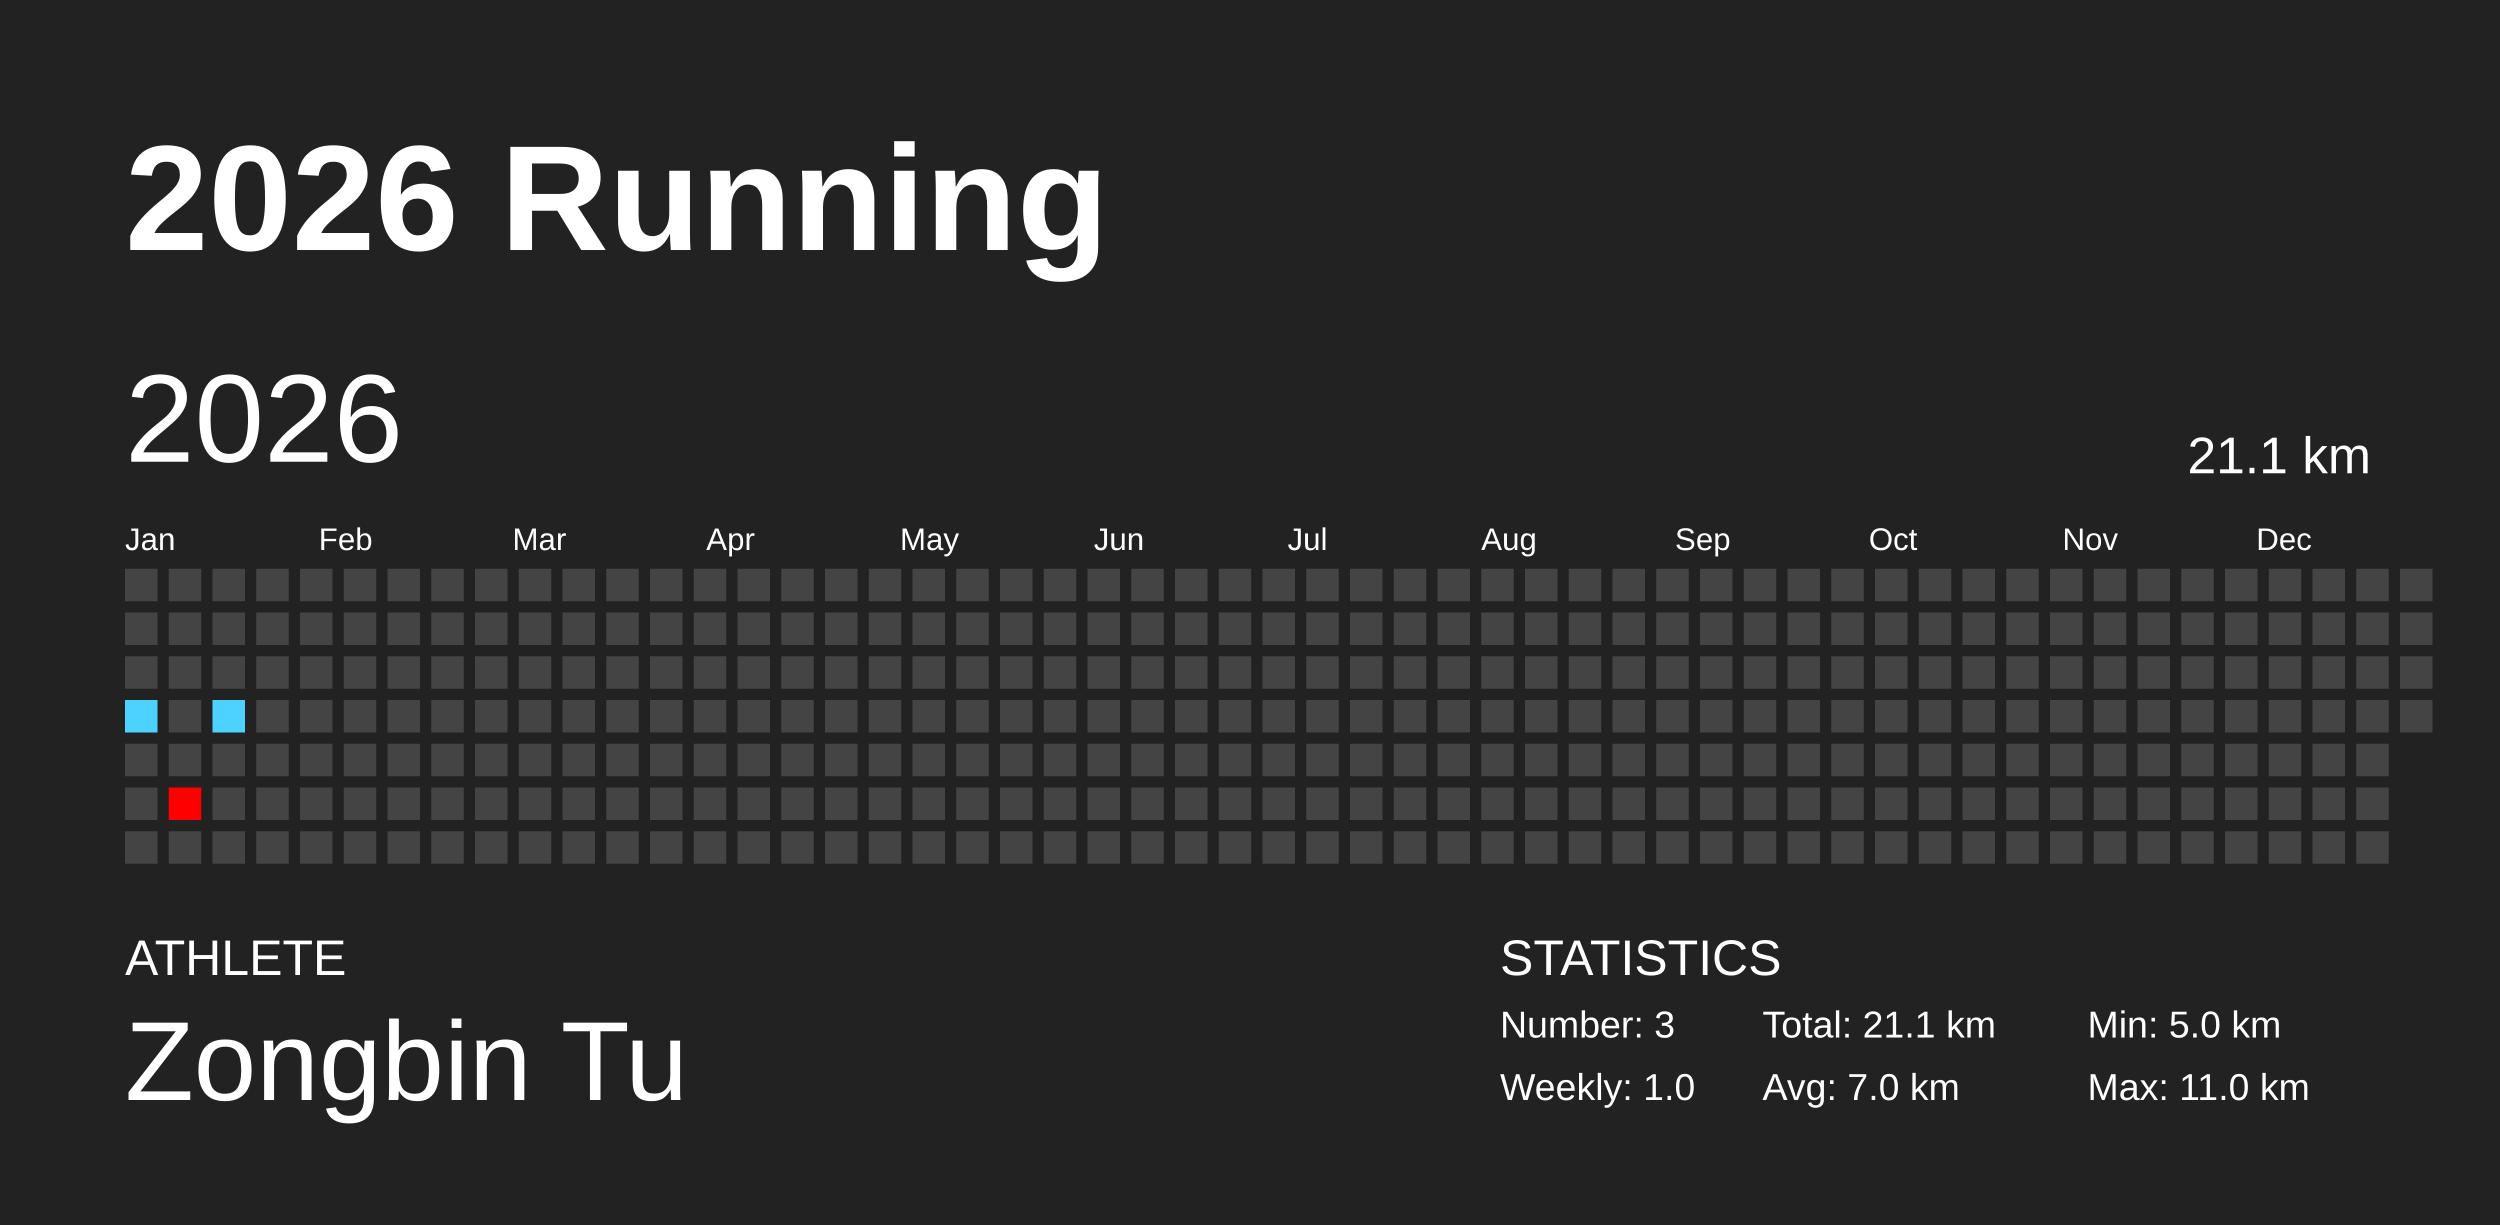
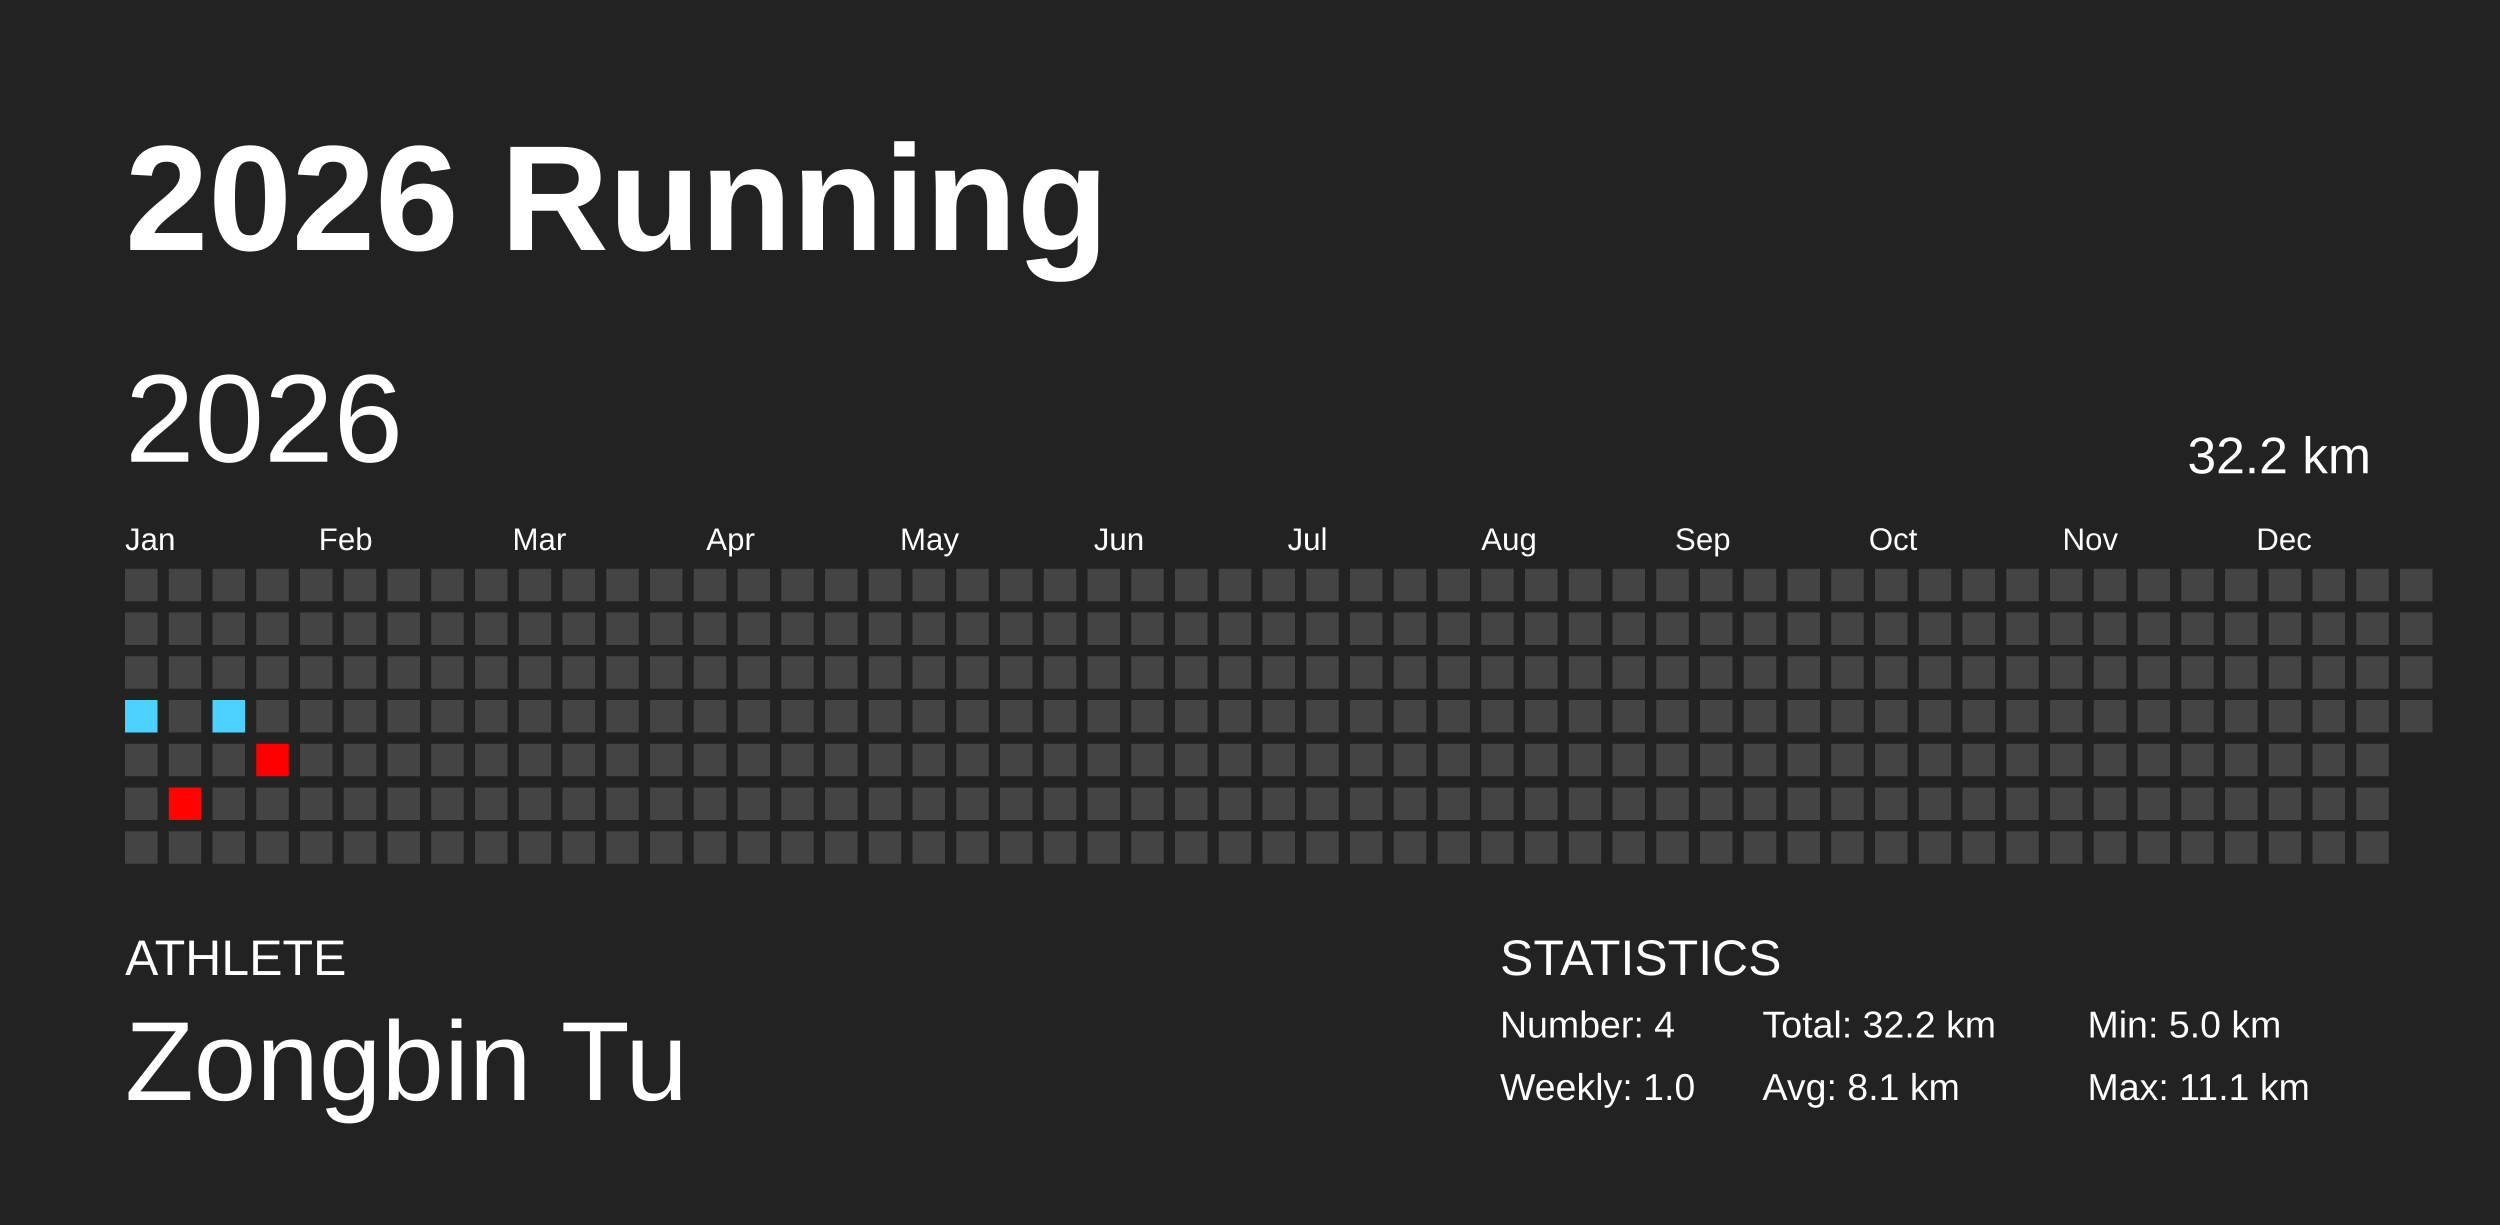
<svg xmlns="http://www.w3.org/2000/svg" baseProfile="full" height="98mm" version="1.1" viewBox="0,0,200,98" width="200mm">
  <defs />
  <rect fill="#222222" height="98" width="200" x="0" y="0" />
  <text fill="#FFFFFF" style="font-size:12px; font-family:Arial; font-weight:bold;" x="10" y="20">2026 Running</text>
  <text fill="#FFFFFF" style="font-size:4px; font-family:Arial" x="10" y="78">ATHLETE</text>
  <text fill="#FFFFFF" style="font-size:9px; font-family:Arial" x="10" y="88">Zongbin Tu</text>
  <text fill="#FFFFFF" style="font-size:4px; font-family:Arial" x="120" y="78">STATISTICS</text>
-   <text fill="#FFFFFF" style="font-size:3px; font-family:Arial" x="120" y="83">Number: 3</text>
+   <text fill="#FFFFFF" style="font-size:3px; font-family:Arial" x="120" y="83">Number: 4</text>
  <text fill="#FFFFFF" style="font-size:3px; font-family:Arial" x="120" y="88">Weekly: 1.0</text>
-   <text fill="#FFFFFF" style="font-size:3px; font-family:Arial" x="141" y="83">Total: 21.1 km</text>
-   <text fill="#FFFFFF" style="font-size:3px; font-family:Arial" x="141" y="88">Avg: 7.0 km</text>
+   <text fill="#FFFFFF" style="font-size:3px; font-family:Arial" x="141" y="83">Total: 32.2 km</text>
+   <text fill="#FFFFFF" style="font-size:3px; font-family:Arial" x="141" y="88">Avg: 8.1 km</text>
  <text fill="#FFFFFF" style="font-size:3px; font-family:Arial" x="167" y="83">Min: 5.0 km</text>
-   <text fill="#FFFFFF" style="font-size:3px; font-family:Arial" x="167" y="88">Max: 11.0 km</text>
+   <text fill="#FFFFFF" style="font-size:3px; font-family:Arial" x="167" y="88">Max: 11.1 km</text>
  <text dominant-baseline="hanging" fill="#FFFFFF" style="font-size:10.0px; font-family:Arial;" x="10" y="30">2026</text>
-   <text dominant-baseline="hanging" fill="#FFFFFF" style="font-size:4.125px; font-family:Arial;" x="175" y="35">21.1 km</text>
+   <text dominant-baseline="hanging" fill="#FFFFFF" style="font-size:4.125px; font-family:Arial;" x="175" y="35">32.2 km</text>
  <text fill="#FFFFFF" style="font-size:2.5px; font-family:Arial" x="10.0" y="44">Jan</text>
  <text fill="#FFFFFF" style="font-size:2.5px; font-family:Arial" x="25.5" y="44">Feb</text>
  <text fill="#FFFFFF" style="font-size:2.5px; font-family:Arial" x="41.0" y="44">Mar</text>
  <text fill="#FFFFFF" style="font-size:2.5px; font-family:Arial" x="56.5" y="44">Apr</text>
  <text fill="#FFFFFF" style="font-size:2.5px; font-family:Arial" x="72.0" y="44">May</text>
  <text fill="#FFFFFF" style="font-size:2.5px; font-family:Arial" x="87.5" y="44">Jun</text>
  <text fill="#FFFFFF" style="font-size:2.5px; font-family:Arial" x="103.0" y="44">Jul</text>
  <text fill="#FFFFFF" style="font-size:2.5px; font-family:Arial" x="118.5" y="44">Aug</text>
  <text fill="#FFFFFF" style="font-size:2.5px; font-family:Arial" x="134.0" y="44">Sep</text>
  <text fill="#FFFFFF" style="font-size:2.5px; font-family:Arial" x="149.5" y="44">Oct</text>
  <text fill="#FFFFFF" style="font-size:2.5px; font-family:Arial" x="165.0" y="44">Nov</text>
  <text fill="#FFFFFF" style="font-size:2.5px; font-family:Arial" x="180.5" y="44">Dec</text>
  <rect fill="#444444" height="2.6" width="2.6" x="10.0" y="45.5" />
  <rect fill="#444444" height="2.6" width="2.6" x="10.0" y="49.0" />
  <rect fill="#444444" height="2.6" width="2.6" x="10.0" y="52.5" />
  <rect fill="#4dd2ff" height="2.6" width="2.6" x="10.0" y="56.0" />
  <rect fill="#444444" height="2.6" width="2.6" x="10.0" y="59.5" />
  <rect fill="#444444" height="2.6" width="2.6" x="10.0" y="63.0" />
  <rect fill="#444444" height="2.6" width="2.6" x="10.0" y="66.5" />
  <rect fill="#444444" height="2.6" width="2.6" x="13.5" y="45.5" />
  <rect fill="#444444" height="2.6" width="2.6" x="13.5" y="49.0" />
  <rect fill="#444444" height="2.6" width="2.6" x="13.5" y="52.5" />
  <rect fill="#444444" height="2.6" width="2.6" x="13.5" y="56.0" />
  <rect fill="#444444" height="2.6" width="2.6" x="13.5" y="59.5" />
-   <rect fill="#ff0000" height="2.6" width="2.6" x="13.5" y="63.0" />
+   <rect fill="#ff0300" height="2.6" width="2.6" x="13.5" y="63.0" />
  <rect fill="#444444" height="2.6" width="2.6" x="13.5" y="66.5" />
  <rect fill="#444444" height="2.6" width="2.6" x="17.0" y="45.5" />
  <rect fill="#444444" height="2.6" width="2.6" x="17.0" y="49.0" />
  <rect fill="#444444" height="2.6" width="2.6" x="17.0" y="52.5" />
  <rect fill="#4dd2ff" height="2.6" width="2.6" x="17.0" y="56.0" />
  <rect fill="#444444" height="2.6" width="2.6" x="17.0" y="59.5" />
  <rect fill="#444444" height="2.6" width="2.6" x="17.0" y="63.0" />
  <rect fill="#444444" height="2.6" width="2.6" x="17.0" y="66.5" />
  <rect fill="#444444" height="2.6" width="2.6" x="20.5" y="45.5" />
  <rect fill="#444444" height="2.6" width="2.6" x="20.5" y="49.0" />
  <rect fill="#444444" height="2.6" width="2.6" x="20.5" y="52.5" />
  <rect fill="#444444" height="2.6" width="2.6" x="20.5" y="56.0" />
-   <rect fill="#444444" height="2.6" width="2.6" x="20.5" y="59.5" />
+   <rect fill="#ff0000" height="2.6" width="2.6" x="20.5" y="59.5" />
  <rect fill="#444444" height="2.6" width="2.6" x="20.5" y="63.0" />
  <rect fill="#444444" height="2.6" width="2.6" x="20.5" y="66.5" />
  <rect fill="#444444" height="2.6" width="2.6" x="24.0" y="45.5" />
  <rect fill="#444444" height="2.6" width="2.6" x="24.0" y="49.0" />
  <rect fill="#444444" height="2.6" width="2.6" x="24.0" y="52.5" />
  <rect fill="#444444" height="2.6" width="2.6" x="24.0" y="56.0" />
  <rect fill="#444444" height="2.6" width="2.6" x="24.0" y="59.5" />
  <rect fill="#444444" height="2.6" width="2.6" x="24.0" y="63.0" />
  <rect fill="#444444" height="2.6" width="2.6" x="24.0" y="66.5" />
  <rect fill="#444444" height="2.6" width="2.6" x="27.5" y="45.5" />
  <rect fill="#444444" height="2.6" width="2.6" x="27.5" y="49.0" />
  <rect fill="#444444" height="2.6" width="2.6" x="27.5" y="52.5" />
  <rect fill="#444444" height="2.6" width="2.6" x="27.5" y="56.0" />
  <rect fill="#444444" height="2.6" width="2.6" x="27.5" y="59.5" />
  <rect fill="#444444" height="2.6" width="2.6" x="27.5" y="63.0" />
  <rect fill="#444444" height="2.6" width="2.6" x="27.5" y="66.5" />
  <rect fill="#444444" height="2.6" width="2.6" x="31.0" y="45.5" />
  <rect fill="#444444" height="2.6" width="2.6" x="31.0" y="49.0" />
  <rect fill="#444444" height="2.6" width="2.6" x="31.0" y="52.5" />
  <rect fill="#444444" height="2.6" width="2.6" x="31.0" y="56.0" />
  <rect fill="#444444" height="2.6" width="2.6" x="31.0" y="59.5" />
  <rect fill="#444444" height="2.6" width="2.6" x="31.0" y="63.0" />
  <rect fill="#444444" height="2.6" width="2.6" x="31.0" y="66.5" />
  <rect fill="#444444" height="2.6" width="2.6" x="34.5" y="45.5" />
  <rect fill="#444444" height="2.6" width="2.6" x="34.5" y="49.0" />
  <rect fill="#444444" height="2.6" width="2.6" x="34.5" y="52.5" />
  <rect fill="#444444" height="2.6" width="2.6" x="34.5" y="56.0" />
  <rect fill="#444444" height="2.6" width="2.6" x="34.5" y="59.5" />
  <rect fill="#444444" height="2.6" width="2.6" x="34.5" y="63.0" />
  <rect fill="#444444" height="2.6" width="2.6" x="34.5" y="66.5" />
  <rect fill="#444444" height="2.6" width="2.6" x="38.0" y="45.5" />
  <rect fill="#444444" height="2.6" width="2.6" x="38.0" y="49.0" />
  <rect fill="#444444" height="2.6" width="2.6" x="38.0" y="52.5" />
  <rect fill="#444444" height="2.6" width="2.6" x="38.0" y="56.0" />
  <rect fill="#444444" height="2.6" width="2.6" x="38.0" y="59.5" />
  <rect fill="#444444" height="2.6" width="2.6" x="38.0" y="63.0" />
  <rect fill="#444444" height="2.6" width="2.6" x="38.0" y="66.5" />
  <rect fill="#444444" height="2.6" width="2.6" x="41.5" y="45.5" />
  <rect fill="#444444" height="2.6" width="2.6" x="41.5" y="49.0" />
  <rect fill="#444444" height="2.6" width="2.6" x="41.5" y="52.5" />
  <rect fill="#444444" height="2.6" width="2.6" x="41.5" y="56.0" />
  <rect fill="#444444" height="2.6" width="2.6" x="41.5" y="59.5" />
  <rect fill="#444444" height="2.6" width="2.6" x="41.5" y="63.0" />
  <rect fill="#444444" height="2.6" width="2.6" x="41.5" y="66.5" />
  <rect fill="#444444" height="2.6" width="2.6" x="45.0" y="45.5" />
  <rect fill="#444444" height="2.6" width="2.6" x="45.0" y="49.0" />
  <rect fill="#444444" height="2.6" width="2.6" x="45.0" y="52.5" />
  <rect fill="#444444" height="2.6" width="2.6" x="45.0" y="56.0" />
  <rect fill="#444444" height="2.6" width="2.6" x="45.0" y="59.5" />
  <rect fill="#444444" height="2.6" width="2.6" x="45.0" y="63.0" />
  <rect fill="#444444" height="2.6" width="2.6" x="45.0" y="66.5" />
  <rect fill="#444444" height="2.6" width="2.6" x="48.5" y="45.5" />
  <rect fill="#444444" height="2.6" width="2.6" x="48.5" y="49.0" />
  <rect fill="#444444" height="2.6" width="2.6" x="48.5" y="52.5" />
  <rect fill="#444444" height="2.6" width="2.6" x="48.5" y="56.0" />
  <rect fill="#444444" height="2.6" width="2.6" x="48.5" y="59.5" />
  <rect fill="#444444" height="2.6" width="2.6" x="48.5" y="63.0" />
  <rect fill="#444444" height="2.6" width="2.6" x="48.5" y="66.5" />
  <rect fill="#444444" height="2.6" width="2.6" x="52.0" y="45.5" />
  <rect fill="#444444" height="2.6" width="2.6" x="52.0" y="49.0" />
  <rect fill="#444444" height="2.6" width="2.6" x="52.0" y="52.5" />
  <rect fill="#444444" height="2.6" width="2.6" x="52.0" y="56.0" />
  <rect fill="#444444" height="2.6" width="2.6" x="52.0" y="59.5" />
  <rect fill="#444444" height="2.6" width="2.6" x="52.0" y="63.0" />
  <rect fill="#444444" height="2.6" width="2.6" x="52.0" y="66.5" />
  <rect fill="#444444" height="2.6" width="2.6" x="55.5" y="45.5" />
  <rect fill="#444444" height="2.6" width="2.6" x="55.5" y="49.0" />
  <rect fill="#444444" height="2.6" width="2.6" x="55.5" y="52.5" />
  <rect fill="#444444" height="2.6" width="2.6" x="55.5" y="56.0" />
  <rect fill="#444444" height="2.6" width="2.6" x="55.5" y="59.5" />
  <rect fill="#444444" height="2.6" width="2.6" x="55.5" y="63.0" />
  <rect fill="#444444" height="2.6" width="2.6" x="55.5" y="66.5" />
  <rect fill="#444444" height="2.6" width="2.6" x="59.0" y="45.5" />
  <rect fill="#444444" height="2.6" width="2.6" x="59.0" y="49.0" />
  <rect fill="#444444" height="2.6" width="2.6" x="59.0" y="52.5" />
  <rect fill="#444444" height="2.6" width="2.6" x="59.0" y="56.0" />
  <rect fill="#444444" height="2.6" width="2.6" x="59.0" y="59.5" />
  <rect fill="#444444" height="2.6" width="2.6" x="59.0" y="63.0" />
  <rect fill="#444444" height="2.6" width="2.6" x="59.0" y="66.5" />
  <rect fill="#444444" height="2.6" width="2.6" x="62.5" y="45.5" />
  <rect fill="#444444" height="2.6" width="2.6" x="62.5" y="49.0" />
  <rect fill="#444444" height="2.6" width="2.6" x="62.5" y="52.5" />
  <rect fill="#444444" height="2.6" width="2.6" x="62.5" y="56.0" />
  <rect fill="#444444" height="2.6" width="2.6" x="62.5" y="59.5" />
  <rect fill="#444444" height="2.6" width="2.6" x="62.5" y="63.0" />
  <rect fill="#444444" height="2.6" width="2.6" x="62.5" y="66.5" />
  <rect fill="#444444" height="2.6" width="2.6" x="66.0" y="45.5" />
  <rect fill="#444444" height="2.6" width="2.6" x="66.0" y="49.0" />
  <rect fill="#444444" height="2.6" width="2.6" x="66.0" y="52.5" />
  <rect fill="#444444" height="2.6" width="2.6" x="66.0" y="56.0" />
  <rect fill="#444444" height="2.6" width="2.6" x="66.0" y="59.5" />
  <rect fill="#444444" height="2.6" width="2.6" x="66.0" y="63.0" />
  <rect fill="#444444" height="2.6" width="2.6" x="66.0" y="66.5" />
  <rect fill="#444444" height="2.6" width="2.6" x="69.5" y="45.5" />
  <rect fill="#444444" height="2.6" width="2.6" x="69.5" y="49.0" />
  <rect fill="#444444" height="2.6" width="2.6" x="69.5" y="52.5" />
  <rect fill="#444444" height="2.6" width="2.6" x="69.5" y="56.0" />
  <rect fill="#444444" height="2.6" width="2.6" x="69.5" y="59.5" />
  <rect fill="#444444" height="2.6" width="2.6" x="69.5" y="63.0" />
  <rect fill="#444444" height="2.6" width="2.6" x="69.5" y="66.5" />
  <rect fill="#444444" height="2.6" width="2.6" x="73.0" y="45.5" />
  <rect fill="#444444" height="2.6" width="2.6" x="73.0" y="49.0" />
  <rect fill="#444444" height="2.6" width="2.6" x="73.0" y="52.5" />
  <rect fill="#444444" height="2.6" width="2.6" x="73.0" y="56.0" />
  <rect fill="#444444" height="2.6" width="2.6" x="73.0" y="59.5" />
  <rect fill="#444444" height="2.6" width="2.6" x="73.0" y="63.0" />
  <rect fill="#444444" height="2.6" width="2.6" x="73.0" y="66.5" />
  <rect fill="#444444" height="2.6" width="2.6" x="76.5" y="45.5" />
  <rect fill="#444444" height="2.6" width="2.6" x="76.5" y="49.0" />
  <rect fill="#444444" height="2.6" width="2.6" x="76.5" y="52.5" />
  <rect fill="#444444" height="2.6" width="2.6" x="76.5" y="56.0" />
  <rect fill="#444444" height="2.6" width="2.6" x="76.5" y="59.5" />
  <rect fill="#444444" height="2.6" width="2.6" x="76.5" y="63.0" />
  <rect fill="#444444" height="2.6" width="2.6" x="76.5" y="66.5" />
  <rect fill="#444444" height="2.6" width="2.6" x="80.0" y="45.5" />
  <rect fill="#444444" height="2.6" width="2.6" x="80.0" y="49.0" />
  <rect fill="#444444" height="2.6" width="2.6" x="80.0" y="52.5" />
  <rect fill="#444444" height="2.6" width="2.6" x="80.0" y="56.0" />
  <rect fill="#444444" height="2.6" width="2.6" x="80.0" y="59.5" />
  <rect fill="#444444" height="2.6" width="2.6" x="80.0" y="63.0" />
  <rect fill="#444444" height="2.6" width="2.6" x="80.0" y="66.5" />
  <rect fill="#444444" height="2.6" width="2.6" x="83.5" y="45.5" />
  <rect fill="#444444" height="2.6" width="2.6" x="83.5" y="49.0" />
  <rect fill="#444444" height="2.6" width="2.6" x="83.5" y="52.5" />
  <rect fill="#444444" height="2.6" width="2.6" x="83.5" y="56.0" />
  <rect fill="#444444" height="2.6" width="2.6" x="83.5" y="59.5" />
  <rect fill="#444444" height="2.6" width="2.6" x="83.5" y="63.0" />
  <rect fill="#444444" height="2.6" width="2.6" x="83.5" y="66.5" />
  <rect fill="#444444" height="2.6" width="2.6" x="87.0" y="45.5" />
  <rect fill="#444444" height="2.6" width="2.6" x="87.0" y="49.0" />
  <rect fill="#444444" height="2.6" width="2.6" x="87.0" y="52.5" />
  <rect fill="#444444" height="2.6" width="2.6" x="87.0" y="56.0" />
  <rect fill="#444444" height="2.6" width="2.6" x="87.0" y="59.5" />
  <rect fill="#444444" height="2.6" width="2.6" x="87.0" y="63.0" />
  <rect fill="#444444" height="2.6" width="2.6" x="87.0" y="66.5" />
  <rect fill="#444444" height="2.6" width="2.6" x="90.5" y="45.5" />
  <rect fill="#444444" height="2.6" width="2.6" x="90.5" y="49.0" />
  <rect fill="#444444" height="2.6" width="2.6" x="90.5" y="52.5" />
  <rect fill="#444444" height="2.6" width="2.6" x="90.5" y="56.0" />
  <rect fill="#444444" height="2.6" width="2.6" x="90.5" y="59.5" />
  <rect fill="#444444" height="2.6" width="2.6" x="90.5" y="63.0" />
  <rect fill="#444444" height="2.6" width="2.6" x="90.5" y="66.5" />
  <rect fill="#444444" height="2.6" width="2.6" x="94.0" y="45.5" />
  <rect fill="#444444" height="2.6" width="2.6" x="94.0" y="49.0" />
  <rect fill="#444444" height="2.6" width="2.6" x="94.0" y="52.5" />
  <rect fill="#444444" height="2.6" width="2.6" x="94.0" y="56.0" />
  <rect fill="#444444" height="2.6" width="2.6" x="94.0" y="59.5" />
  <rect fill="#444444" height="2.6" width="2.6" x="94.0" y="63.0" />
  <rect fill="#444444" height="2.6" width="2.6" x="94.0" y="66.5" />
  <rect fill="#444444" height="2.6" width="2.6" x="97.5" y="45.5" />
  <rect fill="#444444" height="2.6" width="2.6" x="97.5" y="49.0" />
  <rect fill="#444444" height="2.6" width="2.6" x="97.5" y="52.5" />
  <rect fill="#444444" height="2.6" width="2.6" x="97.5" y="56.0" />
  <rect fill="#444444" height="2.6" width="2.6" x="97.5" y="59.5" />
  <rect fill="#444444" height="2.6" width="2.6" x="97.5" y="63.0" />
  <rect fill="#444444" height="2.6" width="2.6" x="97.5" y="66.5" />
  <rect fill="#444444" height="2.6" width="2.6" x="101.0" y="45.5" />
  <rect fill="#444444" height="2.6" width="2.6" x="101.0" y="49.0" />
  <rect fill="#444444" height="2.6" width="2.6" x="101.0" y="52.5" />
  <rect fill="#444444" height="2.6" width="2.6" x="101.0" y="56.0" />
  <rect fill="#444444" height="2.6" width="2.6" x="101.0" y="59.5" />
  <rect fill="#444444" height="2.6" width="2.6" x="101.0" y="63.0" />
  <rect fill="#444444" height="2.6" width="2.6" x="101.0" y="66.5" />
  <rect fill="#444444" height="2.6" width="2.6" x="104.5" y="45.5" />
  <rect fill="#444444" height="2.6" width="2.6" x="104.5" y="49.0" />
  <rect fill="#444444" height="2.6" width="2.6" x="104.5" y="52.5" />
  <rect fill="#444444" height="2.6" width="2.6" x="104.5" y="56.0" />
  <rect fill="#444444" height="2.6" width="2.6" x="104.5" y="59.5" />
  <rect fill="#444444" height="2.6" width="2.6" x="104.5" y="63.0" />
  <rect fill="#444444" height="2.6" width="2.6" x="104.5" y="66.5" />
  <rect fill="#444444" height="2.6" width="2.6" x="108.0" y="45.5" />
  <rect fill="#444444" height="2.6" width="2.6" x="108.0" y="49.0" />
  <rect fill="#444444" height="2.6" width="2.6" x="108.0" y="52.5" />
  <rect fill="#444444" height="2.6" width="2.6" x="108.0" y="56.0" />
  <rect fill="#444444" height="2.6" width="2.6" x="108.0" y="59.5" />
  <rect fill="#444444" height="2.6" width="2.6" x="108.0" y="63.0" />
  <rect fill="#444444" height="2.6" width="2.6" x="108.0" y="66.5" />
  <rect fill="#444444" height="2.6" width="2.6" x="111.5" y="45.5" />
  <rect fill="#444444" height="2.6" width="2.6" x="111.5" y="49.0" />
  <rect fill="#444444" height="2.6" width="2.6" x="111.5" y="52.5" />
  <rect fill="#444444" height="2.6" width="2.6" x="111.5" y="56.0" />
  <rect fill="#444444" height="2.6" width="2.6" x="111.5" y="59.5" />
  <rect fill="#444444" height="2.6" width="2.6" x="111.5" y="63.0" />
  <rect fill="#444444" height="2.6" width="2.6" x="111.5" y="66.5" />
  <rect fill="#444444" height="2.6" width="2.6" x="115.0" y="45.5" />
  <rect fill="#444444" height="2.6" width="2.6" x="115.0" y="49.0" />
  <rect fill="#444444" height="2.6" width="2.6" x="115.0" y="52.5" />
  <rect fill="#444444" height="2.6" width="2.6" x="115.0" y="56.0" />
  <rect fill="#444444" height="2.6" width="2.6" x="115.0" y="59.5" />
  <rect fill="#444444" height="2.6" width="2.6" x="115.0" y="63.0" />
  <rect fill="#444444" height="2.6" width="2.6" x="115.0" y="66.5" />
  <rect fill="#444444" height="2.6" width="2.6" x="118.5" y="45.5" />
  <rect fill="#444444" height="2.6" width="2.6" x="118.5" y="49.0" />
  <rect fill="#444444" height="2.6" width="2.6" x="118.5" y="52.5" />
  <rect fill="#444444" height="2.6" width="2.6" x="118.5" y="56.0" />
  <rect fill="#444444" height="2.6" width="2.6" x="118.5" y="59.5" />
  <rect fill="#444444" height="2.6" width="2.6" x="118.5" y="63.0" />
  <rect fill="#444444" height="2.6" width="2.6" x="118.5" y="66.5" />
  <rect fill="#444444" height="2.6" width="2.6" x="122.0" y="45.5" />
  <rect fill="#444444" height="2.6" width="2.6" x="122.0" y="49.0" />
  <rect fill="#444444" height="2.6" width="2.6" x="122.0" y="52.5" />
  <rect fill="#444444" height="2.6" width="2.6" x="122.0" y="56.0" />
  <rect fill="#444444" height="2.6" width="2.6" x="122.0" y="59.5" />
  <rect fill="#444444" height="2.6" width="2.6" x="122.0" y="63.0" />
  <rect fill="#444444" height="2.6" width="2.6" x="122.0" y="66.5" />
  <rect fill="#444444" height="2.6" width="2.6" x="125.5" y="45.5" />
  <rect fill="#444444" height="2.6" width="2.6" x="125.5" y="49.0" />
  <rect fill="#444444" height="2.6" width="2.6" x="125.5" y="52.5" />
  <rect fill="#444444" height="2.6" width="2.6" x="125.5" y="56.0" />
  <rect fill="#444444" height="2.6" width="2.6" x="125.5" y="59.5" />
  <rect fill="#444444" height="2.6" width="2.6" x="125.5" y="63.0" />
  <rect fill="#444444" height="2.6" width="2.6" x="125.5" y="66.5" />
  <rect fill="#444444" height="2.6" width="2.6" x="129.0" y="45.5" />
  <rect fill="#444444" height="2.6" width="2.6" x="129.0" y="49.0" />
  <rect fill="#444444" height="2.6" width="2.6" x="129.0" y="52.5" />
  <rect fill="#444444" height="2.6" width="2.6" x="129.0" y="56.0" />
  <rect fill="#444444" height="2.6" width="2.6" x="129.0" y="59.5" />
  <rect fill="#444444" height="2.6" width="2.6" x="129.0" y="63.0" />
  <rect fill="#444444" height="2.6" width="2.6" x="129.0" y="66.5" />
  <rect fill="#444444" height="2.6" width="2.6" x="132.5" y="45.5" />
  <rect fill="#444444" height="2.6" width="2.6" x="132.5" y="49.0" />
  <rect fill="#444444" height="2.6" width="2.6" x="132.5" y="52.5" />
  <rect fill="#444444" height="2.6" width="2.6" x="132.5" y="56.0" />
  <rect fill="#444444" height="2.6" width="2.6" x="132.5" y="59.5" />
  <rect fill="#444444" height="2.6" width="2.6" x="132.5" y="63.0" />
  <rect fill="#444444" height="2.6" width="2.6" x="132.5" y="66.5" />
  <rect fill="#444444" height="2.6" width="2.6" x="136.0" y="45.5" />
  <rect fill="#444444" height="2.6" width="2.6" x="136.0" y="49.0" />
  <rect fill="#444444" height="2.6" width="2.6" x="136.0" y="52.5" />
  <rect fill="#444444" height="2.6" width="2.6" x="136.0" y="56.0" />
  <rect fill="#444444" height="2.6" width="2.6" x="136.0" y="59.5" />
  <rect fill="#444444" height="2.6" width="2.6" x="136.0" y="63.0" />
  <rect fill="#444444" height="2.6" width="2.6" x="136.0" y="66.5" />
  <rect fill="#444444" height="2.6" width="2.6" x="139.5" y="45.5" />
  <rect fill="#444444" height="2.6" width="2.6" x="139.5" y="49.0" />
  <rect fill="#444444" height="2.6" width="2.6" x="139.5" y="52.5" />
  <rect fill="#444444" height="2.6" width="2.6" x="139.5" y="56.0" />
  <rect fill="#444444" height="2.6" width="2.6" x="139.5" y="59.5" />
  <rect fill="#444444" height="2.6" width="2.6" x="139.5" y="63.0" />
  <rect fill="#444444" height="2.6" width="2.6" x="139.5" y="66.5" />
  <rect fill="#444444" height="2.6" width="2.6" x="143.0" y="45.5" />
  <rect fill="#444444" height="2.6" width="2.6" x="143.0" y="49.0" />
  <rect fill="#444444" height="2.6" width="2.6" x="143.0" y="52.5" />
  <rect fill="#444444" height="2.6" width="2.6" x="143.0" y="56.0" />
  <rect fill="#444444" height="2.6" width="2.6" x="143.0" y="59.5" />
  <rect fill="#444444" height="2.6" width="2.6" x="143.0" y="63.0" />
  <rect fill="#444444" height="2.6" width="2.6" x="143.0" y="66.5" />
  <rect fill="#444444" height="2.6" width="2.6" x="146.5" y="45.5" />
  <rect fill="#444444" height="2.6" width="2.6" x="146.5" y="49.0" />
  <rect fill="#444444" height="2.6" width="2.6" x="146.5" y="52.5" />
  <rect fill="#444444" height="2.6" width="2.6" x="146.5" y="56.0" />
  <rect fill="#444444" height="2.6" width="2.6" x="146.5" y="59.5" />
  <rect fill="#444444" height="2.6" width="2.6" x="146.5" y="63.0" />
  <rect fill="#444444" height="2.6" width="2.6" x="146.5" y="66.5" />
  <rect fill="#444444" height="2.6" width="2.6" x="150.0" y="45.5" />
  <rect fill="#444444" height="2.6" width="2.6" x="150.0" y="49.0" />
  <rect fill="#444444" height="2.6" width="2.6" x="150.0" y="52.5" />
  <rect fill="#444444" height="2.6" width="2.6" x="150.0" y="56.0" />
  <rect fill="#444444" height="2.6" width="2.6" x="150.0" y="59.5" />
  <rect fill="#444444" height="2.6" width="2.6" x="150.0" y="63.0" />
  <rect fill="#444444" height="2.6" width="2.6" x="150.0" y="66.5" />
  <rect fill="#444444" height="2.6" width="2.6" x="153.5" y="45.5" />
  <rect fill="#444444" height="2.6" width="2.6" x="153.5" y="49.0" />
  <rect fill="#444444" height="2.6" width="2.6" x="153.5" y="52.5" />
  <rect fill="#444444" height="2.6" width="2.6" x="153.5" y="56.0" />
  <rect fill="#444444" height="2.6" width="2.6" x="153.5" y="59.5" />
  <rect fill="#444444" height="2.6" width="2.6" x="153.5" y="63.0" />
  <rect fill="#444444" height="2.6" width="2.6" x="153.5" y="66.5" />
  <rect fill="#444444" height="2.6" width="2.6" x="157.0" y="45.5" />
  <rect fill="#444444" height="2.6" width="2.6" x="157.0" y="49.0" />
  <rect fill="#444444" height="2.6" width="2.6" x="157.0" y="52.5" />
  <rect fill="#444444" height="2.6" width="2.6" x="157.0" y="56.0" />
  <rect fill="#444444" height="2.6" width="2.6" x="157.0" y="59.5" />
  <rect fill="#444444" height="2.6" width="2.6" x="157.0" y="63.0" />
  <rect fill="#444444" height="2.6" width="2.6" x="157.0" y="66.5" />
  <rect fill="#444444" height="2.6" width="2.6" x="160.5" y="45.5" />
  <rect fill="#444444" height="2.6" width="2.6" x="160.5" y="49.0" />
  <rect fill="#444444" height="2.6" width="2.6" x="160.5" y="52.5" />
  <rect fill="#444444" height="2.6" width="2.6" x="160.5" y="56.0" />
  <rect fill="#444444" height="2.6" width="2.6" x="160.5" y="59.5" />
  <rect fill="#444444" height="2.6" width="2.6" x="160.5" y="63.0" />
  <rect fill="#444444" height="2.6" width="2.6" x="160.5" y="66.5" />
  <rect fill="#444444" height="2.6" width="2.6" x="164.0" y="45.5" />
  <rect fill="#444444" height="2.6" width="2.6" x="164.0" y="49.0" />
  <rect fill="#444444" height="2.6" width="2.6" x="164.0" y="52.5" />
  <rect fill="#444444" height="2.6" width="2.6" x="164.0" y="56.0" />
  <rect fill="#444444" height="2.6" width="2.6" x="164.0" y="59.5" />
  <rect fill="#444444" height="2.6" width="2.6" x="164.0" y="63.0" />
  <rect fill="#444444" height="2.6" width="2.6" x="164.0" y="66.5" />
  <rect fill="#444444" height="2.6" width="2.6" x="167.5" y="45.5" />
  <rect fill="#444444" height="2.6" width="2.6" x="167.5" y="49.0" />
  <rect fill="#444444" height="2.6" width="2.6" x="167.5" y="52.5" />
  <rect fill="#444444" height="2.6" width="2.6" x="167.5" y="56.0" />
  <rect fill="#444444" height="2.6" width="2.6" x="167.5" y="59.5" />
  <rect fill="#444444" height="2.6" width="2.6" x="167.5" y="63.0" />
  <rect fill="#444444" height="2.6" width="2.6" x="167.5" y="66.5" />
  <rect fill="#444444" height="2.6" width="2.6" x="171.0" y="45.5" />
  <rect fill="#444444" height="2.6" width="2.6" x="171.0" y="49.0" />
  <rect fill="#444444" height="2.6" width="2.6" x="171.0" y="52.5" />
  <rect fill="#444444" height="2.6" width="2.6" x="171.0" y="56.0" />
  <rect fill="#444444" height="2.6" width="2.6" x="171.0" y="59.5" />
  <rect fill="#444444" height="2.6" width="2.6" x="171.0" y="63.0" />
  <rect fill="#444444" height="2.6" width="2.6" x="171.0" y="66.5" />
  <rect fill="#444444" height="2.6" width="2.6" x="174.5" y="45.5" />
  <rect fill="#444444" height="2.6" width="2.6" x="174.5" y="49.0" />
  <rect fill="#444444" height="2.6" width="2.6" x="174.5" y="52.5" />
  <rect fill="#444444" height="2.6" width="2.6" x="174.5" y="56.0" />
  <rect fill="#444444" height="2.6" width="2.6" x="174.5" y="59.5" />
  <rect fill="#444444" height="2.6" width="2.6" x="174.5" y="63.0" />
  <rect fill="#444444" height="2.6" width="2.6" x="174.5" y="66.5" />
  <rect fill="#444444" height="2.6" width="2.6" x="178.0" y="45.5" />
  <rect fill="#444444" height="2.6" width="2.6" x="178.0" y="49.0" />
  <rect fill="#444444" height="2.6" width="2.6" x="178.0" y="52.5" />
  <rect fill="#444444" height="2.6" width="2.6" x="178.0" y="56.0" />
  <rect fill="#444444" height="2.6" width="2.6" x="178.0" y="59.5" />
  <rect fill="#444444" height="2.6" width="2.6" x="178.0" y="63.0" />
  <rect fill="#444444" height="2.6" width="2.6" x="178.0" y="66.5" />
  <rect fill="#444444" height="2.6" width="2.6" x="181.5" y="45.5" />
  <rect fill="#444444" height="2.6" width="2.6" x="181.5" y="49.0" />
  <rect fill="#444444" height="2.6" width="2.6" x="181.5" y="52.5" />
  <rect fill="#444444" height="2.6" width="2.6" x="181.5" y="56.0" />
  <rect fill="#444444" height="2.6" width="2.6" x="181.5" y="59.5" />
  <rect fill="#444444" height="2.6" width="2.6" x="181.5" y="63.0" />
  <rect fill="#444444" height="2.6" width="2.6" x="181.5" y="66.5" />
  <rect fill="#444444" height="2.6" width="2.6" x="185.0" y="45.5" />
  <rect fill="#444444" height="2.6" width="2.6" x="185.0" y="49.0" />
  <rect fill="#444444" height="2.6" width="2.6" x="185.0" y="52.5" />
  <rect fill="#444444" height="2.6" width="2.6" x="185.0" y="56.0" />
  <rect fill="#444444" height="2.6" width="2.6" x="185.0" y="59.5" />
  <rect fill="#444444" height="2.6" width="2.6" x="185.0" y="63.0" />
  <rect fill="#444444" height="2.6" width="2.6" x="185.0" y="66.5" />
  <rect fill="#444444" height="2.6" width="2.6" x="188.5" y="45.5" />
  <rect fill="#444444" height="2.6" width="2.6" x="188.5" y="49.0" />
  <rect fill="#444444" height="2.6" width="2.6" x="188.5" y="52.5" />
  <rect fill="#444444" height="2.6" width="2.6" x="188.5" y="56.0" />
  <rect fill="#444444" height="2.6" width="2.6" x="188.5" y="59.5" />
  <rect fill="#444444" height="2.6" width="2.6" x="188.5" y="63.0" />
  <rect fill="#444444" height="2.6" width="2.6" x="188.5" y="66.5" />
  <rect fill="#444444" height="2.6" width="2.6" x="192.0" y="45.5" />
  <rect fill="#444444" height="2.6" width="2.6" x="192.0" y="49.0" />
  <rect fill="#444444" height="2.6" width="2.6" x="192.0" y="52.5" />
  <rect fill="#444444" height="2.6" width="2.6" x="192.0" y="56.0" />
</svg>
